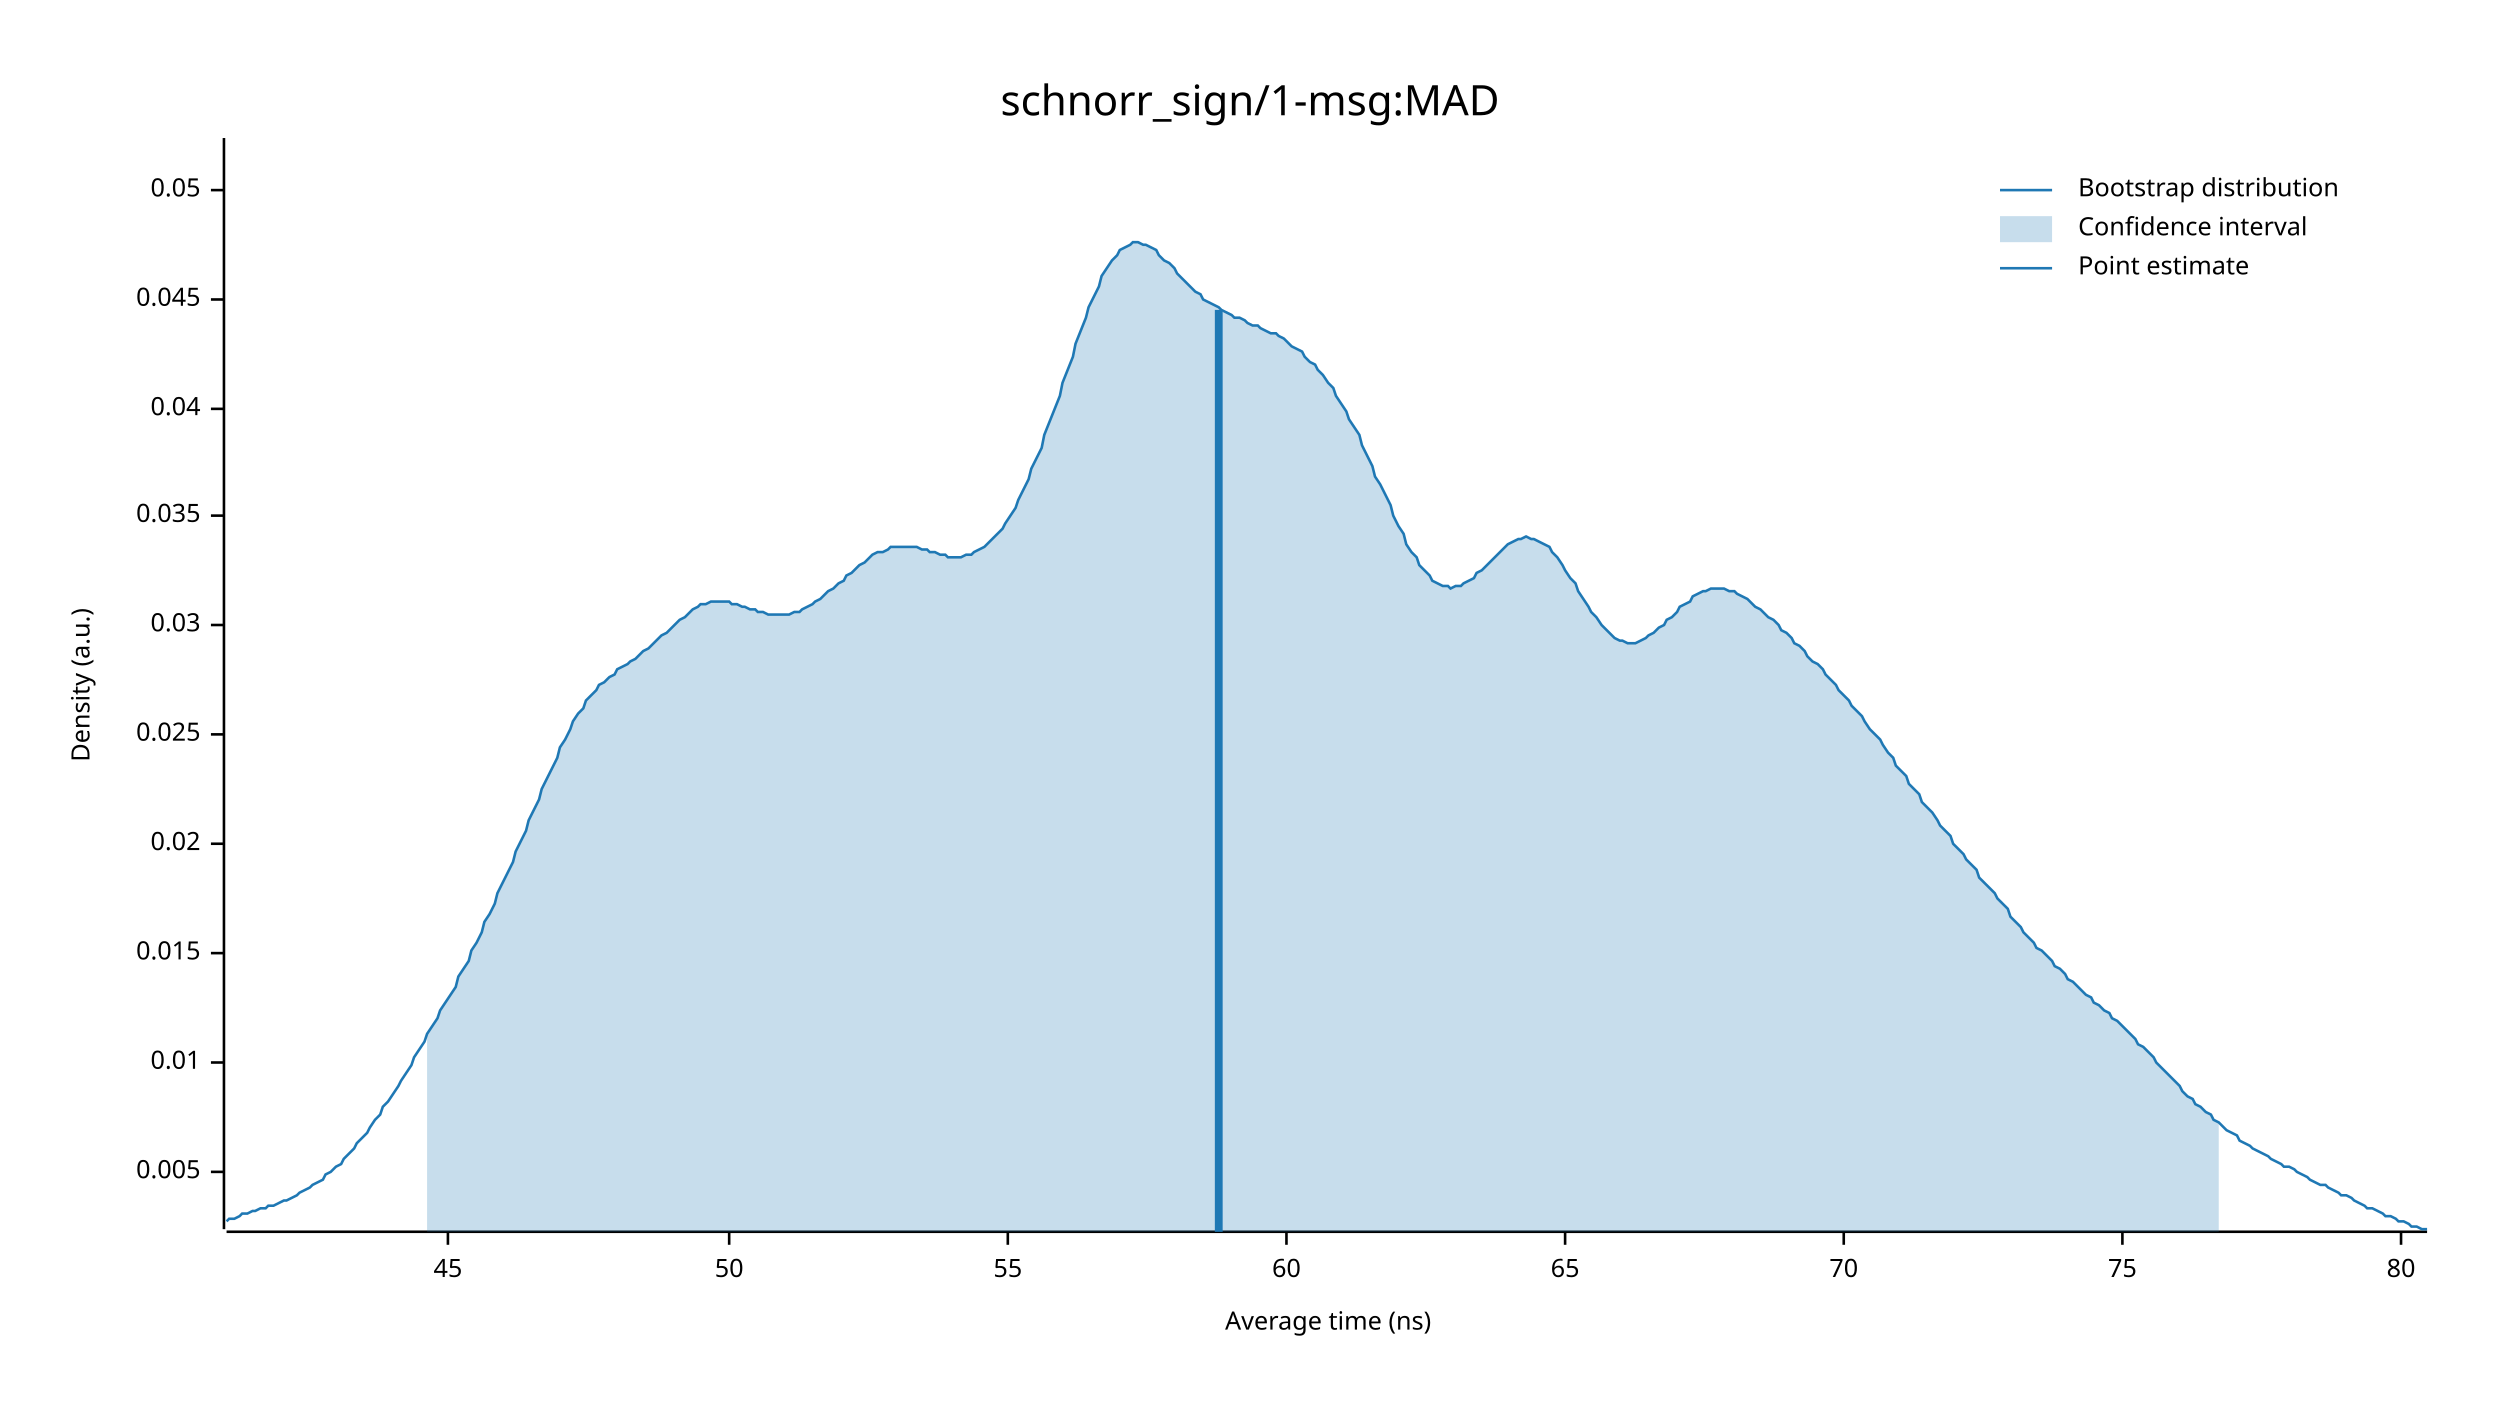
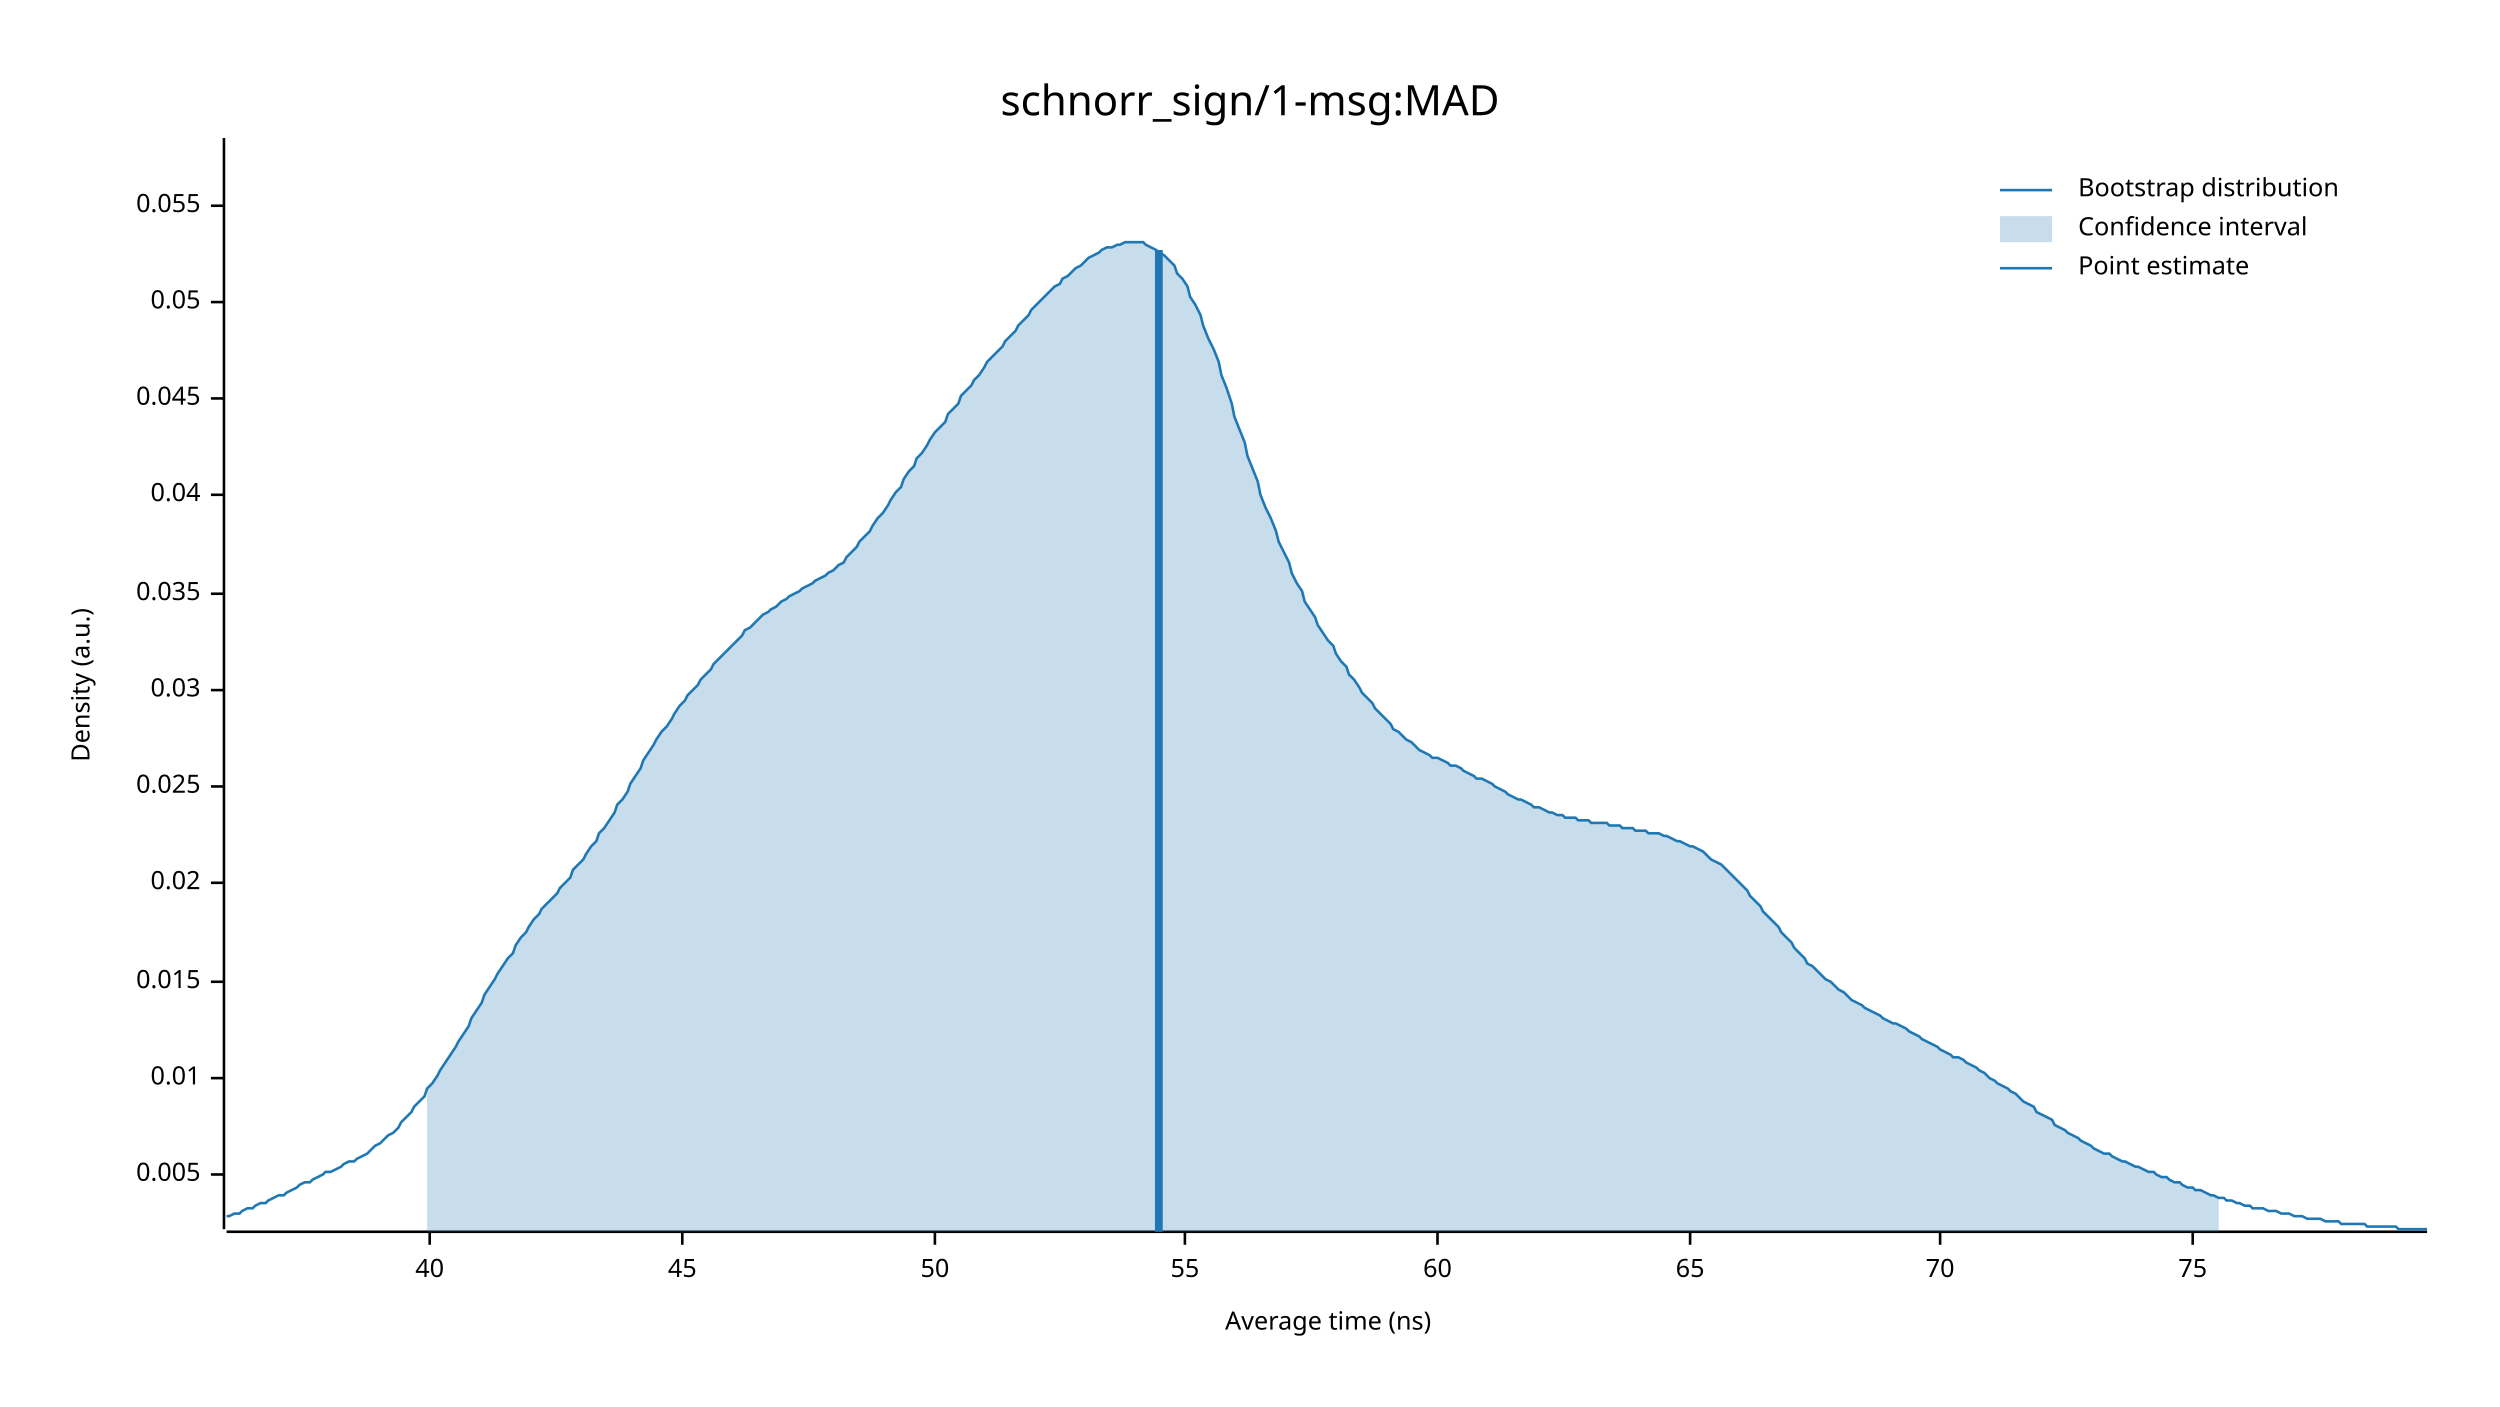
<svg xmlns="http://www.w3.org/2000/svg" width="960" height="540" viewBox="0 0 960 540">
  <text x="480" y="32" dy="0.76em" text-anchor="middle" font-family="sans-serif" font-size="16.129" opacity="1" fill="#000000">
schnorr_sign/1-msg:MAD
</text>
  <text x="27" y="263" dy="0.76em" text-anchor="middle" font-family="sans-serif" font-size="9.677" opacity="1" fill="#000000" transform="rotate(270, 27, 263)">
Density (a.u.)
</text>
  <text x="510" y="513" dy="-0.5ex" text-anchor="middle" font-family="sans-serif" font-size="9.677" opacity="1" fill="#000000">
Average time (ns)
</text>
  <polyline fill="none" opacity="1" stroke="#000000" stroke-width="1" points="86,53 86,472 " />
-   <text x="77" y="450" dy="0.5ex" text-anchor="end" font-family="sans-serif" font-size="9.677" opacity="1" fill="#000000">
+   <text x="77" y="451" dy="0.5ex" text-anchor="end" font-family="sans-serif" font-size="9.677" opacity="1" fill="#000000">
0.005
</text>
-   <polyline fill="none" opacity="1" stroke="#000000" stroke-width="1" points="81,450 86,450 " />
-   <text x="77" y="408" dy="0.5ex" text-anchor="end" font-family="sans-serif" font-size="9.677" opacity="1" fill="#000000">
+   <polyline fill="none" opacity="1" stroke="#000000" stroke-width="1" points="81,451 86,451 " />
+   <text x="77" y="414" dy="0.5ex" text-anchor="end" font-family="sans-serif" font-size="9.677" opacity="1" fill="#000000">
0.01
</text>
-   <polyline fill="none" opacity="1" stroke="#000000" stroke-width="1" points="81,408 86,408 " />
-   <text x="77" y="366" dy="0.5ex" text-anchor="end" font-family="sans-serif" font-size="9.677" opacity="1" fill="#000000">
+   <polyline fill="none" opacity="1" stroke="#000000" stroke-width="1" points="81,414 86,414 " />
+   <text x="77" y="377" dy="0.5ex" text-anchor="end" font-family="sans-serif" font-size="9.677" opacity="1" fill="#000000">
0.015
</text>
-   <polyline fill="none" opacity="1" stroke="#000000" stroke-width="1" points="81,366 86,366 " />
-   <text x="77" y="324" dy="0.5ex" text-anchor="end" font-family="sans-serif" font-size="9.677" opacity="1" fill="#000000">
+   <polyline fill="none" opacity="1" stroke="#000000" stroke-width="1" points="81,377 86,377 " />
+   <text x="77" y="339" dy="0.5ex" text-anchor="end" font-family="sans-serif" font-size="9.677" opacity="1" fill="#000000">
0.02
</text>
-   <polyline fill="none" opacity="1" stroke="#000000" stroke-width="1" points="81,324 86,324 " />
-   <text x="77" y="282" dy="0.5ex" text-anchor="end" font-family="sans-serif" font-size="9.677" opacity="1" fill="#000000">
+   <polyline fill="none" opacity="1" stroke="#000000" stroke-width="1" points="81,339 86,339 " />
+   <text x="77" y="302" dy="0.5ex" text-anchor="end" font-family="sans-serif" font-size="9.677" opacity="1" fill="#000000">
0.025
</text>
-   <polyline fill="none" opacity="1" stroke="#000000" stroke-width="1" points="81,282 86,282 " />
-   <text x="77" y="240" dy="0.5ex" text-anchor="end" font-family="sans-serif" font-size="9.677" opacity="1" fill="#000000">
+   <polyline fill="none" opacity="1" stroke="#000000" stroke-width="1" points="81,302 86,302 " />
+   <text x="77" y="265" dy="0.5ex" text-anchor="end" font-family="sans-serif" font-size="9.677" opacity="1" fill="#000000">
0.03
</text>
-   <polyline fill="none" opacity="1" stroke="#000000" stroke-width="1" points="81,240 86,240 " />
-   <text x="77" y="198" dy="0.5ex" text-anchor="end" font-family="sans-serif" font-size="9.677" opacity="1" fill="#000000">
+   <polyline fill="none" opacity="1" stroke="#000000" stroke-width="1" points="81,265 86,265 " />
+   <text x="77" y="228" dy="0.5ex" text-anchor="end" font-family="sans-serif" font-size="9.677" opacity="1" fill="#000000">
0.035
</text>
-   <polyline fill="none" opacity="1" stroke="#000000" stroke-width="1" points="81,198 86,198 " />
-   <text x="77" y="157" dy="0.5ex" text-anchor="end" font-family="sans-serif" font-size="9.677" opacity="1" fill="#000000">
+   <polyline fill="none" opacity="1" stroke="#000000" stroke-width="1" points="81,228 86,228 " />
+   <text x="77" y="190" dy="0.5ex" text-anchor="end" font-family="sans-serif" font-size="9.677" opacity="1" fill="#000000">
0.04
</text>
-   <polyline fill="none" opacity="1" stroke="#000000" stroke-width="1" points="81,157 86,157 " />
-   <text x="77" y="115" dy="0.5ex" text-anchor="end" font-family="sans-serif" font-size="9.677" opacity="1" fill="#000000">
+   <polyline fill="none" opacity="1" stroke="#000000" stroke-width="1" points="81,190 86,190 " />
+   <text x="77" y="153" dy="0.5ex" text-anchor="end" font-family="sans-serif" font-size="9.677" opacity="1" fill="#000000">
0.045
</text>
-   <polyline fill="none" opacity="1" stroke="#000000" stroke-width="1" points="81,115 86,115 " />
-   <text x="77" y="73" dy="0.5ex" text-anchor="end" font-family="sans-serif" font-size="9.677" opacity="1" fill="#000000">
+   <polyline fill="none" opacity="1" stroke="#000000" stroke-width="1" points="81,153 86,153 " />
+   <text x="77" y="116" dy="0.5ex" text-anchor="end" font-family="sans-serif" font-size="9.677" opacity="1" fill="#000000">
0.05
</text>
-   <polyline fill="none" opacity="1" stroke="#000000" stroke-width="1" points="81,73 86,73 " />
+   <polyline fill="none" opacity="1" stroke="#000000" stroke-width="1" points="81,116 86,116 " />
+   <text x="77" y="79" dy="0.5ex" text-anchor="end" font-family="sans-serif" font-size="9.677" opacity="1" fill="#000000">
+ 0.055
+ </text>
+   <polyline fill="none" opacity="1" stroke="#000000" stroke-width="1" points="81,79 86,79 " />
  <polyline fill="none" opacity="1" stroke="#000000" stroke-width="1" points="87,473 932,473 " />
-   <text x="172" y="483" dy="0.76em" text-anchor="middle" font-family="sans-serif" font-size="9.677" opacity="1" fill="#000000">
+   <text x="165" y="483" dy="0.76em" text-anchor="middle" font-family="sans-serif" font-size="9.677" opacity="1" fill="#000000">
+ 40
+ </text>
+   <polyline fill="none" opacity="1" stroke="#000000" stroke-width="1" points="165,473 165,478 " />
+   <text x="262" y="483" dy="0.76em" text-anchor="middle" font-family="sans-serif" font-size="9.677" opacity="1" fill="#000000">
45
</text>
-   <polyline fill="none" opacity="1" stroke="#000000" stroke-width="1" points="172,473 172,478 " />
-   <text x="280" y="483" dy="0.76em" text-anchor="middle" font-family="sans-serif" font-size="9.677" opacity="1" fill="#000000">
+   <polyline fill="none" opacity="1" stroke="#000000" stroke-width="1" points="262,473 262,478 " />
+   <text x="359" y="483" dy="0.76em" text-anchor="middle" font-family="sans-serif" font-size="9.677" opacity="1" fill="#000000">
50
</text>
-   <polyline fill="none" opacity="1" stroke="#000000" stroke-width="1" points="280,473 280,478 " />
-   <text x="387" y="483" dy="0.76em" text-anchor="middle" font-family="sans-serif" font-size="9.677" opacity="1" fill="#000000">
+   <polyline fill="none" opacity="1" stroke="#000000" stroke-width="1" points="359,473 359,478 " />
+   <text x="455" y="483" dy="0.76em" text-anchor="middle" font-family="sans-serif" font-size="9.677" opacity="1" fill="#000000">
55
</text>
-   <polyline fill="none" opacity="1" stroke="#000000" stroke-width="1" points="387,473 387,478 " />
-   <text x="494" y="483" dy="0.76em" text-anchor="middle" font-family="sans-serif" font-size="9.677" opacity="1" fill="#000000">
+   <polyline fill="none" opacity="1" stroke="#000000" stroke-width="1" points="455,473 455,478 " />
+   <text x="552" y="483" dy="0.76em" text-anchor="middle" font-family="sans-serif" font-size="9.677" opacity="1" fill="#000000">
60
</text>
-   <polyline fill="none" opacity="1" stroke="#000000" stroke-width="1" points="494,473 494,478 " />
-   <text x="601" y="483" dy="0.76em" text-anchor="middle" font-family="sans-serif" font-size="9.677" opacity="1" fill="#000000">
+   <polyline fill="none" opacity="1" stroke="#000000" stroke-width="1" points="552,473 552,478 " />
+   <text x="649" y="483" dy="0.76em" text-anchor="middle" font-family="sans-serif" font-size="9.677" opacity="1" fill="#000000">
65
</text>
-   <polyline fill="none" opacity="1" stroke="#000000" stroke-width="1" points="601,473 601,478 " />
-   <text x="708" y="483" dy="0.76em" text-anchor="middle" font-family="sans-serif" font-size="9.677" opacity="1" fill="#000000">
+   <polyline fill="none" opacity="1" stroke="#000000" stroke-width="1" points="649,473 649,478 " />
+   <text x="745" y="483" dy="0.76em" text-anchor="middle" font-family="sans-serif" font-size="9.677" opacity="1" fill="#000000">
70
</text>
-   <polyline fill="none" opacity="1" stroke="#000000" stroke-width="1" points="708,473 708,478 " />
-   <text x="815" y="483" dy="0.76em" text-anchor="middle" font-family="sans-serif" font-size="9.677" opacity="1" fill="#000000">
+   <polyline fill="none" opacity="1" stroke="#000000" stroke-width="1" points="745,473 745,478 " />
+   <text x="842" y="483" dy="0.76em" text-anchor="middle" font-family="sans-serif" font-size="9.677" opacity="1" fill="#000000">
75
</text>
-   <polyline fill="none" opacity="1" stroke="#000000" stroke-width="1" points="815,473 815,478 " />
-   <text x="922" y="483" dy="0.76em" text-anchor="middle" font-family="sans-serif" font-size="9.677" opacity="1" fill="#000000">
- 80
- </text>
-   <polyline fill="none" opacity="1" stroke="#000000" stroke-width="1" points="922,473 922,478 " />
-   <polyline fill="none" opacity="1" stroke="#1F78B4" stroke-width="1" points="87,469 88,468 90,468 92,467 93,466 95,466 97,465 98,465 100,464 102,464 103,463 105,463 107,462 109,461 110,461 112,460 114,459 115,458 117,457 119,456 120,455 122,454 124,453 125,451 127,450 129,448 131,447 132,445 134,443 136,441 137,439 139,437 141,435 142,433 144,430 146,428 147,425 149,423 151,420 153,417 154,415 156,412 158,409 159,406 161,403 163,400 164,397 166,394 168,391 169,388 171,385 173,382 175,379 176,375 178,372 180,369 181,365 183,362 185,358 186,354 188,351 190,347 191,343 193,339 195,335 197,331 198,327 200,323 202,319 203,315 205,311 207,307 208,303 210,299 212,295 214,291 215,287 217,284 219,280 220,277 222,274 224,272 225,269 227,267 229,265 230,263 232,262 234,260 236,259 237,257 239,256 241,255 242,254 244,253 246,251 247,250 249,249 251,247 252,246 254,244 256,243 258,241 259,240 261,238 263,237 264,236 266,234 268,233 269,232 271,232 273,231 274,231 276,231 278,231 280,231 281,232 283,232 285,233 286,233 288,234 290,234 291,235 293,235 295,236 296,236 298,236 300,236 302,236 303,236 305,235 307,235 308,234 310,233 312,232 313,231 315,230 317,228 318,227 320,226 322,224 324,223 325,221 327,220 329,218 330,217 332,216 334,214 335,213 337,212 339,212 341,211 342,210 344,210 346,210 347,210 349,210 351,210 352,210 354,211 356,211 357,212 359,212 361,213 363,213 364,214 366,214 368,214 369,214 371,213 373,213 374,212 376,211 378,210 379,209 381,207 383,205 385,203 386,201 388,198 390,195 391,192 393,188 395,184 396,180 398,176 400,172 401,167 403,162 405,157 407,152 408,147 410,142 412,137 413,132 415,127 417,122 418,118 420,114 422,110 423,106 425,103 427,100 429,98 430,96 432,95 434,94 435,93 437,93 439,94 440,94 442,95 444,96 445,98 447,100 449,101 451,103 452,105 454,107 456,109 457,110 459,112 461,113 462,115 464,116 466,117 468,118 469,119 471,120 473,121 474,122 476,122 478,123 479,124 481,125 483,125 484,126 486,127 488,128 490,128 491,129 493,130 495,132 496,133 498,134 500,135 501,137 503,139 505,140 506,142 508,144 510,147 512,149 513,152 515,155 517,158 518,161 520,164 522,167 523,171 525,175 527,179 528,183 530,186 532,190 534,194 535,198 537,202 539,205 540,209 542,212 544,214 545,217 547,219 549,221 550,223 552,224 554,225 556,225 557,226 559,225 561,225 562,224 564,223 566,222 567,220 569,219 571,217 573,215 574,214 576,212 578,210 579,209 581,208 583,207 584,207 586,206 588,207 589,207 591,208 593,209 595,210 596,212 598,214 600,217 601,219 603,222 605,224 606,227 608,230 610,233 611,235 613,237 615,240 617,242 618,243 620,245 622,246 623,246 625,247 627,247 628,247 630,246 632,245 633,244 635,243 637,241 639,240 640,238 642,237 644,235 645,233 647,232 649,231 650,229 652,228 654,227 655,227 657,226 659,226 661,226 662,226 664,227 666,227 667,228 669,229 671,230 672,231 674,233 676,234 677,235 679,237 681,238 683,240 684,242 686,243 688,245 689,247 691,248 693,250 694,252 696,254 698,255 700,257 701,259 703,261 705,263 706,265 708,267 710,269 711,271 713,273 715,275 716,277 718,280 720,282 722,284 723,286 725,289 727,291 728,294 730,296 732,298 733,301 735,303 737,305 738,308 740,310 742,312 744,315 745,317 747,319 749,321 750,324 752,326 754,328 755,330 757,332 759,334 760,337 762,339 764,341 766,343 767,345 769,347 771,349 772,352 774,354 776,356 777,358 779,360 781,362 782,364 784,365 786,367 788,369 789,371 791,372 793,374 794,376 796,377 798,379 799,380 801,382 803,383 804,385 806,386 808,388 810,389 811,391 813,392 815,394 816,395 818,397 820,399 821,401 823,402 825,404 827,406 828,408 830,410 832,412 833,413 835,415 837,417 838,419 840,421 842,422 843,424 845,425 847,427 849,428 850,430 852,431 854,433 855,434 857,435 859,436 860,438 862,439 864,440 865,441 867,442 869,443 871,444 872,445 874,446 876,447 877,448 879,448 881,449 882,450 884,451 886,452 887,453 889,454 891,455 893,455 894,456 896,457 898,458 899,459 901,459 903,460 904,461 906,462 908,463 909,464 911,464 913,465 915,466 916,467 918,467 920,468 921,469 923,469 925,470 926,471 928,471 930,472 932,472 " />
-   <polygon opacity="0.25" fill="#1F78B4" points="164,397 166,394 168,391 169,388 171,385 173,382 175,379 176,375 178,372 180,369 181,365 183,362 185,358 186,354 188,351 190,347 191,343 193,339 195,335 197,331 198,327 200,323 202,319 203,315 205,311 207,307 208,303 210,299 212,295 214,291 215,287 217,284 219,280 220,277 222,274 224,272 225,269 227,267 229,265 230,263 232,262 234,260 236,259 237,257 239,256 241,255 242,254 244,253 246,251 247,250 249,249 251,247 252,246 254,244 256,243 258,241 259,240 261,238 263,237 264,236 266,234 268,233 269,232 271,232 273,231 274,231 276,231 278,231 280,231 281,232 283,232 285,233 286,233 288,234 290,234 291,235 293,235 295,236 296,236 298,236 300,236 302,236 303,236 305,235 307,235 308,234 310,233 312,232 313,231 315,230 317,228 318,227 320,226 322,224 324,223 325,221 327,220 329,218 330,217 332,216 334,214 335,213 337,212 339,212 341,211 342,210 344,210 346,210 347,210 349,210 351,210 352,210 354,211 356,211 357,212 359,212 361,213 363,213 364,214 366,214 368,214 369,214 371,213 373,213 374,212 376,211 378,210 379,209 381,207 383,205 385,203 386,201 388,198 390,195 391,192 393,188 395,184 396,180 398,176 400,172 401,167 403,162 405,157 407,152 408,147 410,142 412,137 413,132 415,127 417,122 418,118 420,114 422,110 423,106 425,103 427,100 429,98 430,96 432,95 434,94 435,93 437,93 439,94 440,94 442,95 444,96 445,98 447,100 449,101 451,103 452,105 454,107 456,109 457,110 459,112 461,113 462,115 464,116 466,117 468,118 469,119 471,120 473,121 474,122 476,122 478,123 479,124 481,125 483,125 484,126 486,127 488,128 490,128 491,129 493,130 495,132 496,133 498,134 500,135 501,137 503,139 505,140 506,142 508,144 510,147 512,149 513,152 515,155 517,158 518,161 520,164 522,167 523,171 525,175 527,179 528,183 530,186 532,190 534,194 535,198 537,202 539,205 540,209 542,212 544,214 545,217 547,219 549,221 550,223 552,224 554,225 556,225 557,226 559,225 561,225 562,224 564,223 566,222 567,220 569,219 571,217 573,215 574,214 576,212 578,210 579,209 581,208 583,207 584,207 586,206 588,207 589,207 591,208 593,209 595,210 596,212 598,214 600,217 601,219 603,222 605,224 606,227 608,230 610,233 611,235 613,237 615,240 617,242 618,243 620,245 622,246 623,246 625,247 627,247 628,247 630,246 632,245 633,244 635,243 637,241 639,240 640,238 642,237 644,235 645,233 647,232 649,231 650,229 652,228 654,227 655,227 657,226 659,226 661,226 662,226 664,227 666,227 667,228 669,229 671,230 672,231 674,233 676,234 677,235 679,237 681,238 683,240 684,242 686,243 688,245 689,247 691,248 693,250 694,252 696,254 698,255 700,257 701,259 703,261 705,263 706,265 708,267 710,269 711,271 713,273 715,275 716,277 718,280 720,282 722,284 723,286 725,289 727,291 728,294 730,296 732,298 733,301 735,303 737,305 738,308 740,310 742,312 744,315 745,317 747,319 749,321 750,324 752,326 754,328 755,330 757,332 759,334 760,337 762,339 764,341 766,343 767,345 769,347 771,349 772,352 774,354 776,356 777,358 779,360 781,362 782,364 784,365 786,367 788,369 789,371 791,372 793,374 794,376 796,377 798,379 799,380 801,382 803,383 804,385 806,386 808,388 810,389 811,391 813,392 815,394 816,395 818,397 820,399 821,401 823,402 825,404 827,406 828,408 830,410 832,412 833,413 835,415 837,417 838,419 840,421 842,422 843,424 845,425 847,427 849,428 850,430 852,431 852,473 164,473 " />
-   <polyline fill="none" opacity="1" stroke="#1F78B4" stroke-width="3" points="468,473 468,119 " />
+   <polyline fill="none" opacity="1" stroke="#000000" stroke-width="1" points="842,473 842,478 " />
+   <polyline fill="none" opacity="1" stroke="#1F78B4" stroke-width="1" points="87,467 88,467 90,466 92,466 93,465 95,464 97,464 98,463 100,462 102,462 103,461 105,460 107,459 109,459 110,458 112,457 114,456 115,455 117,454 119,454 120,453 122,452 124,451 125,450 127,450 129,449 131,448 132,447 134,446 136,446 137,445 139,444 141,443 142,442 144,440 146,439 147,438 149,436 151,435 153,433 154,431 156,429 158,427 159,425 161,423 163,421 164,418 166,416 168,413 169,411 171,408 173,405 175,402 176,400 178,397 180,394 181,391 183,388 185,385 186,382 188,379 190,376 191,374 193,371 195,368 197,366 198,363 200,360 202,358 203,356 205,353 207,351 208,349 210,347 212,345 214,343 215,341 217,339 219,337 220,334 222,332 224,330 225,328 227,325 229,323 230,320 232,318 234,315 236,312 237,309 239,307 241,304 242,301 244,298 246,295 247,292 249,289 251,286 252,284 254,281 256,279 258,276 259,274 261,271 263,269 264,267 266,265 268,263 269,261 271,259 273,257 274,255 276,253 278,251 280,249 281,248 283,246 285,244 286,242 288,241 290,239 291,238 293,236 295,235 296,234 298,233 300,231 302,230 303,229 305,228 307,227 308,226 310,225 312,224 313,223 315,222 317,221 318,220 320,219 322,217 324,216 325,214 327,212 329,210 330,208 332,206 334,204 335,202 337,199 339,197 341,194 342,192 344,189 346,187 347,184 349,181 351,179 352,176 354,174 356,171 357,169 359,166 361,164 363,162 364,159 366,157 368,155 369,152 371,150 373,148 374,146 376,144 378,141 379,139 381,137 383,135 385,133 386,131 388,129 390,127 391,125 393,123 395,121 396,119 398,117 400,115 401,114 403,112 405,110 407,109 408,107 410,106 412,104 413,103 415,102 417,100 418,99 420,98 422,97 423,96 425,95 427,95 429,94 430,94 432,93 434,93 435,93 437,93 439,93 440,94 442,95 444,96 445,97 447,98 449,100 451,102 452,105 454,107 456,110 457,114 459,117 461,121 462,125 464,130 466,134 468,139 469,144 471,149 473,155 474,160 476,165 478,170 479,175 481,180 483,185 484,190 486,195 488,199 490,204 491,208 493,212 495,216 496,220 498,224 500,227 501,231 503,234 505,237 506,240 508,243 510,246 512,248 513,251 515,254 517,256 518,259 520,261 522,264 523,266 525,268 527,270 528,272 530,274 532,276 534,278 535,280 537,281 539,283 540,284 542,285 544,287 545,288 547,289 549,290 550,291 552,291 554,292 556,293 557,294 559,294 561,295 562,296 564,297 566,298 567,299 569,299 571,300 573,301 574,302 576,303 578,304 579,305 581,306 583,307 584,307 586,308 588,309 589,310 591,310 593,311 595,312 596,312 598,313 600,313 601,314 603,314 605,314 606,315 608,315 610,315 611,316 613,316 615,316 617,316 618,317 620,317 622,317 623,318 625,318 627,318 628,319 630,319 632,319 633,320 635,320 637,320 639,321 640,321 642,322 644,323 645,323 647,324 649,325 650,325 652,326 654,327 655,328 657,330 659,331 661,332 662,333 664,335 666,337 667,338 669,340 671,342 672,344 674,346 676,348 677,350 679,352 681,354 683,356 684,358 686,360 688,362 689,364 691,366 693,368 694,370 696,371 698,373 700,375 701,376 703,377 705,379 706,380 708,381 710,383 711,384 713,385 715,386 716,387 718,388 720,389 722,390 723,391 725,392 727,393 728,393 730,394 732,395 733,396 735,397 737,398 738,399 740,400 742,401 744,402 745,403 747,404 749,405 750,406 752,406 754,407 755,408 757,409 759,410 760,411 762,412 764,414 766,415 767,416 769,417 771,418 772,419 774,420 776,422 777,423 779,424 781,425 782,427 784,428 786,429 788,430 789,432 791,433 793,434 794,435 796,436 798,437 799,438 801,439 803,440 804,441 806,442 808,443 810,443 811,444 813,445 815,446 816,446 818,447 820,448 821,448 823,449 825,450 827,450 828,451 830,452 832,452 833,453 835,454 837,454 838,455 840,456 842,456 843,457 845,457 847,458 849,459 850,459 852,460 854,460 855,461 857,461 859,462 860,462 862,463 864,463 865,464 867,464 869,464 871,465 872,465 874,465 876,466 877,466 879,466 881,467 882,467 884,467 886,468 887,468 889,468 891,468 893,469 894,469 896,469 898,469 899,470 901,470 903,470 904,470 906,470 908,470 909,471 911,471 913,471 915,471 916,471 918,471 920,471 921,472 923,472 925,472 926,472 928,472 930,472 932,472 " />
+   <polygon opacity="0.25" fill="#1F78B4" points="164,418 166,416 168,413 169,411 171,408 173,405 175,402 176,400 178,397 180,394 181,391 183,388 185,385 186,382 188,379 190,376 191,374 193,371 195,368 197,366 198,363 200,360 202,358 203,356 205,353 207,351 208,349 210,347 212,345 214,343 215,341 217,339 219,337 220,334 222,332 224,330 225,328 227,325 229,323 230,320 232,318 234,315 236,312 237,309 239,307 241,304 242,301 244,298 246,295 247,292 249,289 251,286 252,284 254,281 256,279 258,276 259,274 261,271 263,269 264,267 266,265 268,263 269,261 271,259 273,257 274,255 276,253 278,251 280,249 281,248 283,246 285,244 286,242 288,241 290,239 291,238 293,236 295,235 296,234 298,233 300,231 302,230 303,229 305,228 307,227 308,226 310,225 312,224 313,223 315,222 317,221 318,220 320,219 322,217 324,216 325,214 327,212 329,210 330,208 332,206 334,204 335,202 337,199 339,197 341,194 342,192 344,189 346,187 347,184 349,181 351,179 352,176 354,174 356,171 357,169 359,166 361,164 363,162 364,159 366,157 368,155 369,152 371,150 373,148 374,146 376,144 378,141 379,139 381,137 383,135 385,133 386,131 388,129 390,127 391,125 393,123 395,121 396,119 398,117 400,115 401,114 403,112 405,110 407,109 408,107 410,106 412,104 413,103 415,102 417,100 418,99 420,98 422,97 423,96 425,95 427,95 429,94 430,94 432,93 434,93 435,93 437,93 439,93 440,94 442,95 444,96 445,97 447,98 449,100 451,102 452,105 454,107 456,110 457,114 459,117 461,121 462,125 464,130 466,134 468,139 469,144 471,149 473,155 474,160 476,165 478,170 479,175 481,180 483,185 484,190 486,195 488,199 490,204 491,208 493,212 495,216 496,220 498,224 500,227 501,231 503,234 505,237 506,240 508,243 510,246 512,248 513,251 515,254 517,256 518,259 520,261 522,264 523,266 525,268 527,270 528,272 530,274 532,276 534,278 535,280 537,281 539,283 540,284 542,285 544,287 545,288 547,289 549,290 550,291 552,291 554,292 556,293 557,294 559,294 561,295 562,296 564,297 566,298 567,299 569,299 571,300 573,301 574,302 576,303 578,304 579,305 581,306 583,307 584,307 586,308 588,309 589,310 591,310 593,311 595,312 596,312 598,313 600,313 601,314 603,314 605,314 606,315 608,315 610,315 611,316 613,316 615,316 617,316 618,317 620,317 622,317 623,318 625,318 627,318 628,319 630,319 632,319 633,320 635,320 637,320 639,321 640,321 642,322 644,323 645,323 647,324 649,325 650,325 652,326 654,327 655,328 657,330 659,331 661,332 662,333 664,335 666,337 667,338 669,340 671,342 672,344 674,346 676,348 677,350 679,352 681,354 683,356 684,358 686,360 688,362 689,364 691,366 693,368 694,370 696,371 698,373 700,375 701,376 703,377 705,379 706,380 708,381 710,383 711,384 713,385 715,386 716,387 718,388 720,389 722,390 723,391 725,392 727,393 728,393 730,394 732,395 733,396 735,397 737,398 738,399 740,400 742,401 744,402 745,403 747,404 749,405 750,406 752,406 754,407 755,408 757,409 759,410 760,411 762,412 764,414 766,415 767,416 769,417 771,418 772,419 774,420 776,422 777,423 779,424 781,425 782,427 784,428 786,429 788,430 789,432 791,433 793,434 794,435 796,436 798,437 799,438 801,439 803,440 804,441 806,442 808,443 810,443 811,444 813,445 815,446 816,446 818,447 820,448 821,448 823,449 825,450 827,450 828,451 830,452 832,452 833,453 835,454 837,454 838,455 840,456 842,456 843,457 845,457 847,458 849,459 850,459 852,460 852,473 164,473 " />
+   <polyline fill="none" opacity="1" stroke="#1F78B4" stroke-width="3" points="445,473 445,96 " />
  <text x="798" y="68" dy="0.76em" text-anchor="start" font-family="sans-serif" font-size="9.677" opacity="1" fill="#000000">
Bootstrap distribution
</text>
  <text x="798" y="83" dy="0.76em" text-anchor="start" font-family="sans-serif" font-size="9.677" opacity="1" fill="#000000">
Confidence interval
</text>
  <text x="798" y="98" dy="0.76em" text-anchor="start" font-family="sans-serif" font-size="9.677" opacity="1" fill="#000000">
Point estimate
</text>
  <polyline fill="none" opacity="1" stroke="#1F78B4" stroke-width="1" points="768,73 788,73 " />
  <rect x="768" y="83" width="20" height="10" opacity="0.25" fill="#1F78B4" stroke="none" />
  <polyline fill="none" opacity="1" stroke="#1F78B4" stroke-width="1" points="768,103 788,103 " />
</svg>
